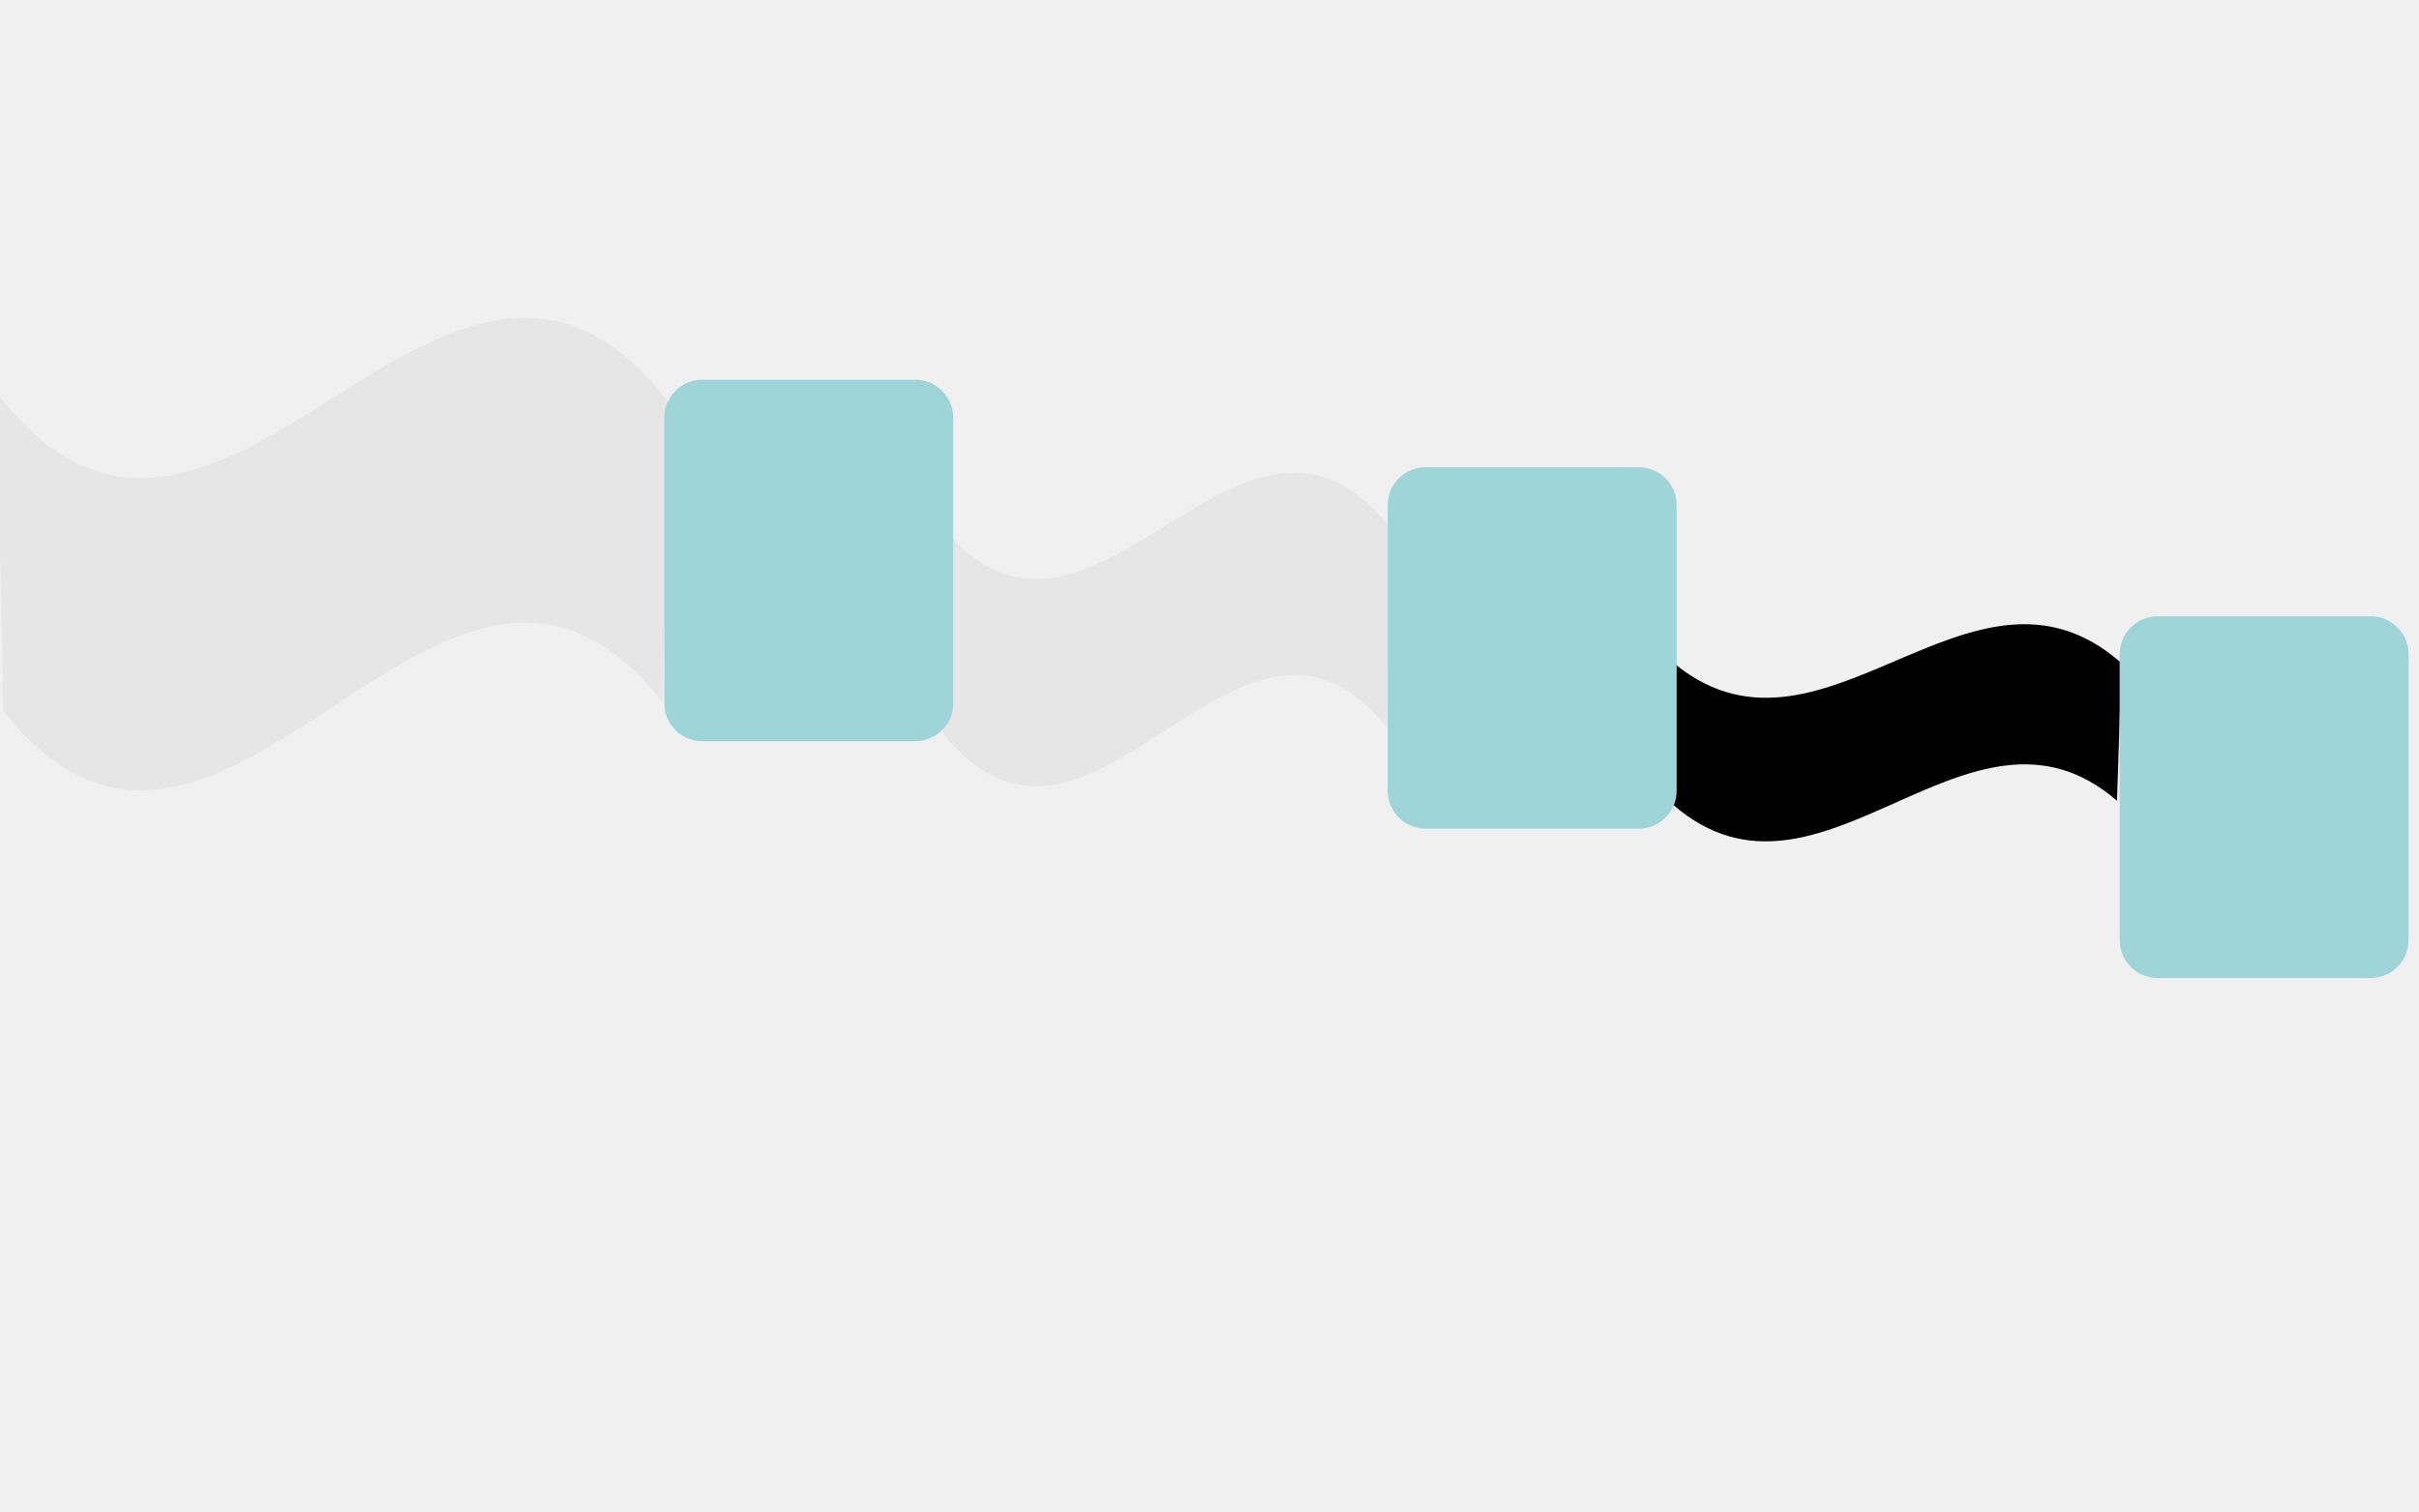
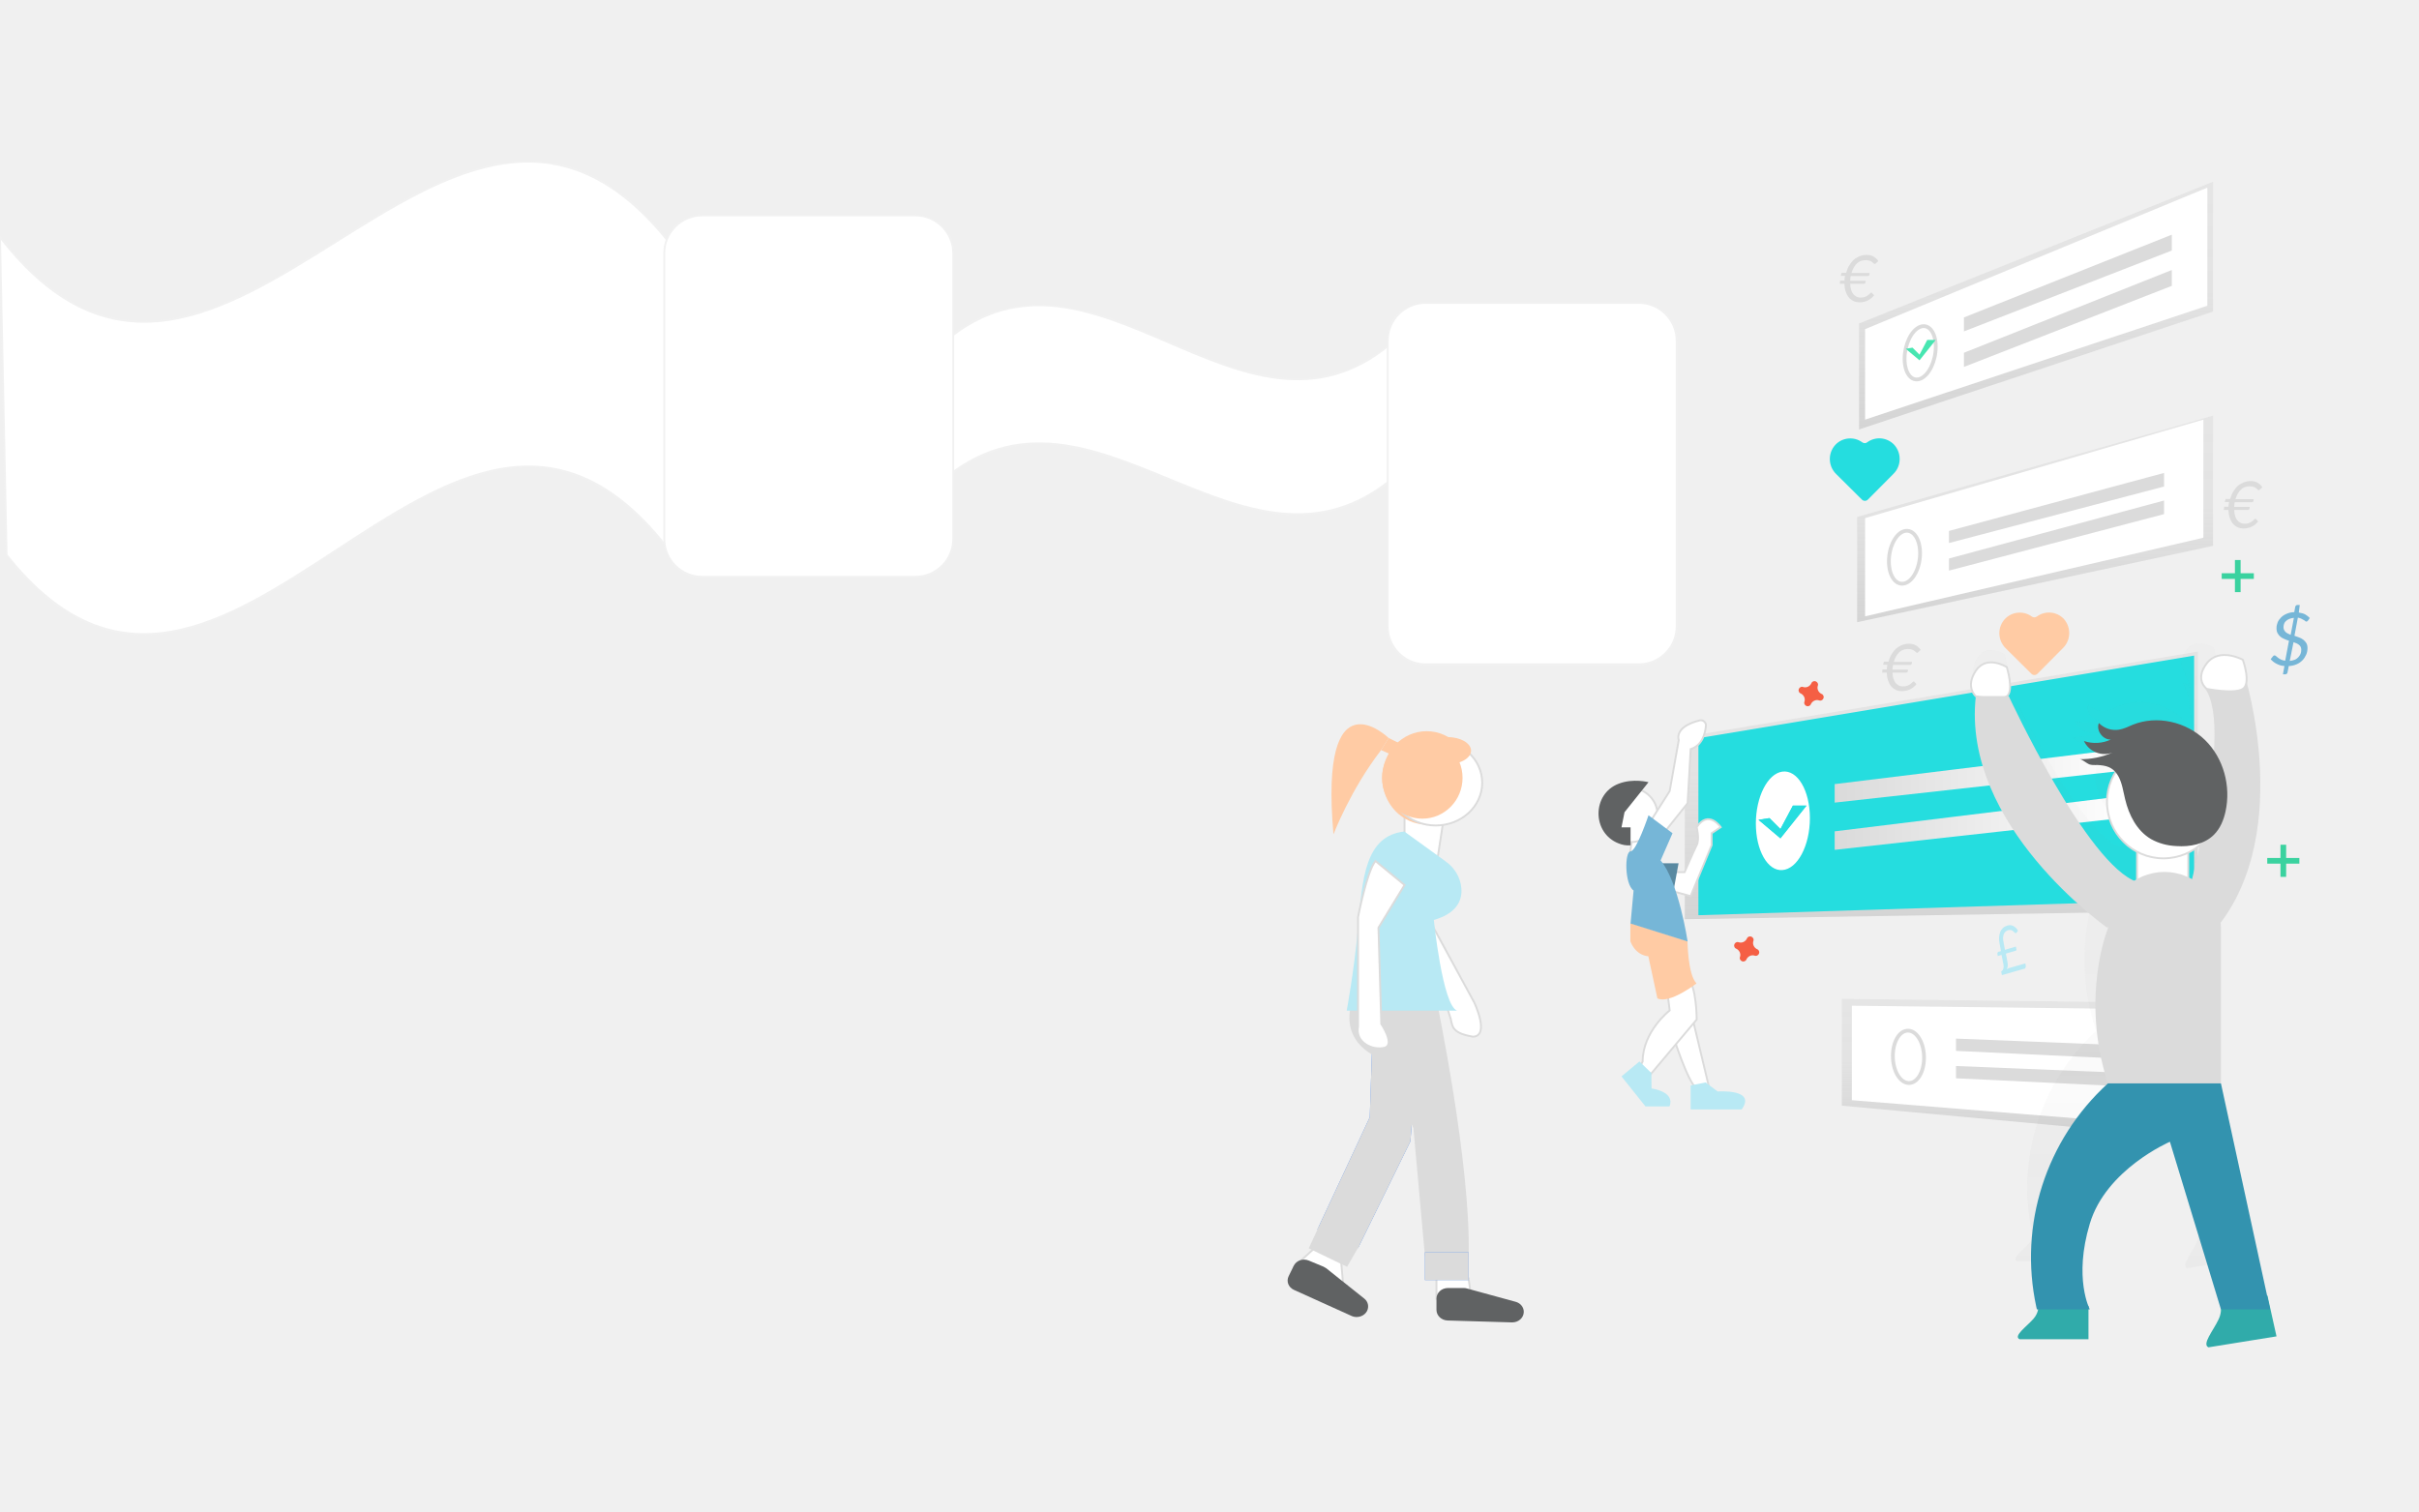
- <svg xmlns="http://www.w3.org/2000/svg" class="svg-flow-hero" version="1.1" id="Calque_1" x="0px" y="0px" viewBox="0 0 1280 800" enable-background="new 0 0 1280 800" xml:space="preserve">
+ <svg xmlns="http://www.w3.org/2000/svg" version="1.1" id="Calque_1" x="0px" y="0px" viewBox="0 0 1280 800" enable-background="new 0 0 1280 800" xml:space="preserve">
+   <path fill="#25DDDF" d="M985.4,234.1c-4.4-3.2-10.5-2.6-14.2,1.3c-4.1,4.4-3.9,11.3,0.4,15.5l13.6,13.5c0.9,0.9,2.3,0.9,3.2,0  l13.5-13.6c4.3-4.2,4.4-11.1,0.3-15.5c-3.8-3.9-9.8-4.4-14.2-1.2C987.3,234.7,986.2,234.7,985.4,234.1z" />
+   <path fill="#FFCBA4" d="M1075.1,326.3c-4.4-3.2-10.5-2.6-14.2,1.3c-4.1,4.4-3.9,11.3,0.4,15.5l13.6,13.5c0.9,0.9,2.3,0.9,3.2,0  l13.5-13.6c4.3-4.2,4.4-11.1,0.4-15.5c-3.8-3.9-9.8-4.4-14.2-1.2C1077,326.9,1075.9,326.9,1075.1,326.3z" />
+   <rect x="1206.7" y="447.1" fill="#3AD29F" width="3" height="17" />
+   <rect x="1199.7" y="454.1" fill="#3AD29F" width="17" height="3" />
+   <rect x="1182.6" y="296.4" fill="#3AD29F" width="3" height="17" />
+   <rect x="1175.6" y="303.4" fill="#3AD29F" width="17" height="3" />
+   <path fill="#F55F44" d="M963.9,367.3c-1.7-0.8-2.6-2.7-2-4.4c0-0.1,0.1-0.3,0.1-0.4l0,0c0.1-1-0.7-1.9-1.7-2c-0.6,0-1.2,0.2-1.6,0.7  l0,0c-0.1,0.1-0.1,0.2-0.2,0.4c-0.8,1.7-2.7,2.6-4.4,2c-0.1,0-0.3-0.1-0.4-0.1l0,0c-1-0.1-1.9,0.7-2,1.7c0,0.6,0.2,1.2,0.7,1.6l0,0  c0.1,0.1,0.2,0.1,0.4,0.2c1.7,0.8,2.6,2.7,2,4.4c0,0.1-0.1,0.3-0.1,0.4l0,0c-0.1,1,0.7,1.9,1.7,2c0.6,0,1.2-0.2,1.6-0.7l0,0  c0.1-0.1,0.1-0.2,0.2-0.4c0.8-1.7,2.7-2.6,4.4-2c0.1,0,0.3,0.1,0.4,0.1l0,0c1,0.1,1.9-0.7,2-1.7c0-0.6-0.2-1.2-0.7-1.6l0,0  C964.2,367.4,964.1,367.3,963.9,367.3z" />
+   <path fill="#F55F44" d="M929.8,502.4c-1.7-0.8-2.6-2.7-2-4.4c0-0.1,0.1-0.3,0.1-0.4l0,0c0.1-1-0.7-1.9-1.7-2c-0.6,0-1.2,0.2-1.6,0.7  l0,0c-0.1,0.1-0.1,0.2-0.2,0.4c-0.8,1.7-2.7,2.6-4.4,2c-0.1,0-0.3-0.1-0.4-0.1l0,0c-1-0.1-1.9,0.7-2,1.7c0,0.6,0.2,1.2,0.7,1.6l0,0  c0.1,0.1,0.2,0.1,0.4,0.2c1.7,0.8,2.6,2.7,2,4.4c0,0.1-0.1,0.3-0.1,0.4l0,0c-0.1,1,0.7,1.9,1.7,2c0.6,0,1.2-0.2,1.6-0.7l0,0  c0.1-0.1,0.1-0.2,0.2-0.4c0.8-1.7,2.7-2.6,4.4-2c0.1,0,0.3,0.1,0.4,0.1l0,0c1,0.1,1.9-0.7,2-1.7c0-0.6-0.2-1.2-0.7-1.6l0,0  C930,502.5,929.9,502.5,929.8,502.4z" />
  <g>
-     <path fill="#E6E6E6" d="M350.5,371.5C234.3,224.4,118,523.5,1.8,376.4c-1.2-56.1-2.3-112.1-3.5-168.2   C116.8,361.5,235.4,59.7,354,213.1C352.8,265.9,351.7,318.7,350.5,371.5z" />
+     <path fill="#FFFFFF" stroke="#F1F1F1" stroke-miterlimit="10" d="M352.2,288.8C236,141.7,119.7,440.8,3.5,293.7   C2.3,237.6,1.2,181.6,0,125.5C118.5,278.8,237.1-23,355.7,130.4C354.5,183.2,353.4,236,352.2,288.8z" />
  </g>
  <g>
-     <path fill="#E6E6E6" d="M733.9,385.1c-78.3-97.6-156.6,100.8-234.8,3.2c-0.8-37.2-1.6-74.4-2.4-111.6   c79.9,101.8,159.7-98.5,239.6,3.3C735.5,315.1,734.7,350.1,733.9,385.1z" />
+     <path fill="#FFFFFF" stroke="#F1F1F1" stroke-miterlimit="10" d="M735.6,182.2c-78.3,65.1-156.6-67.2-234.8-2.1   c-0.8,24.8-1.6,49.6-2.4,74.4c79.9-67.9,159.7,65.7,239.6-2.2C737.2,228.9,736.4,205.6,735.6,182.2z" />
  </g>
-   <path fill="#9FD5D9" d="M484.4,392.3H371.5c-11,0-20-9-20-20V221c0-11,9-20,20-20h112.9c11,0,20,9,20,20v151.3  C504.4,383.3,495.4,392.3,484.4,392.3z" />
+   <path fill="#FFFFFF" stroke="#F1F1F1" stroke-miterlimit="10" d="M484.4,305.3H371.5c-11,0-20-9-20-20V134c0-11,9-20,20-20h112.9  c11,0,20,9,20,20v151.3C504.4,296.3,495.4,305.3,484.4,305.3z" />
+   <path fill="#FFFFFF" stroke="#F1F1F1" stroke-miterlimit="10" d="M867.2,351.6H754.3c-11,0-20-9-20-20V180.3c0-11,9-20,20-20h112.9  c11,0,20,9,20,20v151.3C887.2,342.6,878.2,351.6,867.2,351.6z" />
+   <linearGradient id="SVGID_1_" gradientUnits="userSpaceOnUse" x1="1027.2" y1="486.5" x2="1027.2" y2="344.9">
+     <stop offset="0" style="stop-color:#808080;stop-opacity:0.25" />
+     <stop offset="0.54" style="stop-color:#808080;stop-opacity:0.12" />
+     <stop offset="1" style="stop-color:#808080;stop-opacity:0.1" />
+   </linearGradient>
+   <polygon fill="url(#SVGID_1_)" points="1162.9,344.9 891.5,390 891.5,486.5 1162.9,482.1 " />
+   <polygon fill="#25DDDF" points="898.7,390.7 1161,347 1161,476.1 898.7,484.4 " />
+   <linearGradient id="SVGID_2_" gradientUnits="userSpaceOnUse" x1="1076.85" y1="329.3" x2="1076.85" y2="220">
+     <stop offset="0" style="stop-color:#808080;stop-opacity:0.25" />
+     <stop offset="0.54" style="stop-color:#808080;stop-opacity:0.12" />
+     <stop offset="1" style="stop-color:#808080;stop-opacity:0.1" />
+   </linearGradient>
+   <polygon fill="url(#SVGID_2_)" points="1171,220 982.7,273.6 982.7,329.3 1171,288.9 " />
+   <polygon fill="#FFFFFF" points="1165.9,222.1 986.9,274.2 986.9,326.2 1165.9,284.6 " />
+   <path fill="none" stroke="#DBDBDB" stroke-width="2" stroke-miterlimit="10" d="M1016,292.8c0,7.7-3.7,14.9-8.3,16  c-4.6,1.1-8.2-4.1-8.2-11.7s3.6-14.8,8.2-16S1016,285.1,1016,292.8z" />
+   <polygon fill="#DBDBDB" points="1145.1,257.5 1031.3,287.4 1031.3,281 1145.1,250.3 " />
+   <polygon fill="#DBDBDB" points="1145.1,272.1 1031.3,302 1031.3,295.6 1145.1,264.9 " />
+   <path fill="#FFFFFF" d="M957.7,433c0-14.7-6.6-25.7-14.6-24.6c-7.8,1.1-14,13.4-14,27.5s6.2,25.2,14,24.6  C951.1,460,957.7,447.6,957.7,433z" />
+   <linearGradient id="SVGID_3_" gradientUnits="userSpaceOnUse" x1="970.8" y1="410.3" x2="1127.7" y2="410.3">
+     <stop offset="0" style="stop-color:#DADADA" />
+     <stop offset="1" style="stop-color:#FFFFFF" />
+   </linearGradient>
+   <polygon fill="url(#SVGID_3_)" points="1127.7,407.4 970.8,424.8 970.8,415 1127.7,395.8 " />
+   <linearGradient id="SVGID_4_" gradientUnits="userSpaceOnUse" x1="970.8" y1="435.3" x2="1127.7" y2="435.3">
+     <stop offset="0" style="stop-color:#DADADA" />
+     <stop offset="1" style="stop-color:#FFFFFF" />
+   </linearGradient>
+   <polygon fill="url(#SVGID_4_)" points="1127.7,432.4 970.8,449.8 970.8,440 1127.7,420.8 " />
+   <linearGradient id="SVGID_5_" gradientUnits="userSpaceOnUse" x1="1068.3" y1="602.5" x2="1068.3" y2="528.7">
+     <stop offset="0" style="stop-color:#808080;stop-opacity:0.25" />
+     <stop offset="0.54" style="stop-color:#808080;stop-opacity:0.12" />
+     <stop offset="1" style="stop-color:#808080;stop-opacity:0.1" />
+   </linearGradient>
+   <polygon fill="url(#SVGID_5_)" points="1160,530.9 974.6,528.7 974.6,585.2 1162,602.5 " />
+   <polygon fill="#FFFFFF" points="1158.9,534.4 979.9,532.3 979.9,582.3 1158.9,596.8 " />
+   <path fill="none" stroke="#DBDBDB" stroke-width="2" stroke-miterlimit="10" d="M1018.1,559.8c0,7.7-3.7,13.7-8.3,13.4  c-4.6-0.3-8.2-6.7-8.2-14.3s3.6-13.6,8.2-13.4S1018.1,552.1,1018.1,559.8z" />
+   <polygon fill="#DBDBDB" points="1145.1,561.4 1035,556.2 1035,549.7 1145.1,554.1 " />
+   <polygon fill="#DBDBDB" points="1145.1,576 1035,570.7 1035,564.2 1145.1,568.7 " />
+   <linearGradient id="SVGID_6_" gradientUnits="userSpaceOnUse" x1="1077.35" y1="227.3" x2="1077.35" y2="96.2">
+     <stop offset="0" style="stop-color:#808080;stop-opacity:0.25" />
+     <stop offset="0.54" style="stop-color:#808080;stop-opacity:0.12" />
+     <stop offset="1" style="stop-color:#808080;stop-opacity:0.1" />
+   </linearGradient>
+   <polygon fill="url(#SVGID_6_)" points="1171,96.2 983.7,171.2 983.7,227.3 1171,164.9 " />
+   <polygon fill="#FFFFFF" points="1168,99.3 986.9,174.2 986.9,222.1 1168,161.8 " />
+   <path fill="none" stroke="#DBDBDB" stroke-width="2" stroke-miterlimit="10" d="M1024.3,183.5c0,7.7-3.7,15.3-8.3,17  c-4.6,1.7-8.2-3.1-8.2-10.6s3.6-15.1,8.2-16.9C1020.5,171.2,1024.3,175.8,1024.3,183.5z" />
+   <polygon fill="#DBDBDB" points="1149.2,132.6 1039.2,175.4 1039.2,168 1149.2,124.2 " />
+   <polygon fill="#DBDBDB" points="1149.2,151.3 1039.2,194.2 1039.2,186.7 1149.2,142.9 " />
+   <linearGradient id="SVGID_7_" gradientUnits="userSpaceOnUse" x1="862.183" y1="351.793" x2="875.745" y2="351.793" gradientTransform="matrix(1 0 0 -1 0 800)">
+     <stop offset="0" style="stop-color:#808080;stop-opacity:0.25" />
+     <stop offset="0.54" style="stop-color:#808080;stop-opacity:0.12" />
+     <stop offset="1" style="stop-color:#808080;stop-opacity:0.1" />
+   </linearGradient>
+   <path fill="#FFFFFF" stroke="url(#SVGID_7_)" stroke-miterlimit="10" d="M864.3,441.1c0,0-3.6,15.1,0,17.3l10.8-6.5l-7.2-13.7  L864.3,441.1z" />
+   <path fill="#FFFFFF" stroke="#DBDBDB" stroke-miterlimit="10" d="M904.1,574.5l-9.5-39.7l-9.5,12.7c0,0,7.9,25.4,12.7,28.6  L904.1,574.5z" />
+   <path fill="#FFFFFF" stroke="#DBDBDB" stroke-miterlimit="10" d="M910.5,437.8c0,0-6.4-9.5-12.7,0c0,0,1.6,6.4,0,9.5  s-6.4,14.3-6.4,14.3h-14.3v7.9l17.5,4.8l11.1-27V441L910.5,437.8z" />
+   <polygon fill="#5989A1" points="888.2,456.9 885,474.4 872.3,471.2 872.3,456.9 " />
+   <circle fill="#FFFFFF" stroke="#DBDBDB" stroke-miterlimit="10" cx="862.8" cy="431.4" r="14.3" />
+   <path fill="#606263" d="M859.6,429.9l12.7-15.9c0,0-8.1-2.2-15.8,0.8c-14.2,5.4-14.2,26.1,0,31.6c2,0.8,4.1,1.2,6.3,1v-9.5H858  L859.6,429.9z" />
+   <path fill="#FFFFFF" stroke="#DBDBDB" stroke-miterlimit="10" d="M894.6,396.5l-1.6,28.6L880.3,441l-7.9-4.8l11.1-17.5l4.8-27  c0,0-2.8-6.9,11-10.4c1.4-0.4,2.9,0.5,3.3,1.9c0.1,0.3,0.1,0.6,0.1,0.8C902.3,388.1,900.9,394.4,894.6,396.5z" />
+   <path fill="#FFFFFF" stroke="#DBDBDB" stroke-miterlimit="10" d="M881.9,522.1l1.6,12.7c0,0-14.3,11.1-14.3,27l-1.6,3.2l4.8,4.8  l25.4-30.2c0,0,0-17.5-4.8-22.3L881.9,522.1z" />
+   <path fill="#B8E9F4" d="M873.8,567.9l0.1,8.2c0,0,12.7,1.6,9.5,9.5h-12.7L858,569.7l9.5-7.9L873.8,567.9z" />
+   <path fill="#B8E9F4" d="M902.5,572.9l6.4,4.8c0,0,20.7-1.6,12.7,9.5h-27v-12.7L902.5,572.9z" />
+   <path fill="#FFCBA4" d="M897.7,520.5c0,0-14.3,11.1-20.7,7.9l-4.8-22.3c0,0-6.4,0-9.5-7.9v-9.6l30.2,9.5  C893,498.2,893,515.7,897.7,520.5z" />
+   <path fill="#76B6D7" d="M885,441l-12.7-9.5c0,0-6.4,19.1-9.5,19.1c-3.2,0-3.2,17.5,1.6,20.7l-1.6,17.5l30.2,9.5  c0,0-4.8-31.8-14.3-42.9L885,441z" />
+   <polygon fill="#47E6B1" points="1008.4,184.6 1012,184 1015.7,187.7 1019.8,179.9 1024.3,179.9 1015.7,190.7 " />
+   <polygon fill="#25DDDF" points="930.5,433.9 936.3,433 942.1,438.8 948.7,426.4 955.9,426.4 942.1,443.7 " />
+   <polygon fill="#25DDDF" points="930.5,433.9 936.3,433 942.1,438.8 948.7,426.4 955.9,426.4 942.1,443.7 " />
  <g>
-     <path fill="#000" class="flow" d="M1120.2,423.8c-78.3-67.6-156.6,69.9-234.8,2.2c-0.8-25.8-1.6-51.6-2.4-77.3   c79.9,70.5,159.7-68.2,239.6,2.3C1121.8,375.2,1121,399.5,1120.2,423.8z" />
+     <g opacity="0.2">
+       <linearGradient id="SVGID_8_" gradientUnits="userSpaceOnUse" x1="1352.771" y1="438.31" x2="1352.771" y2="437.82" gradientTransform="matrix(1 0 0 1 -178 -88.36)">
+         <stop offset="0" style="stop-color:#808080;stop-opacity:0.25" />
+         <stop offset="0.54" style="stop-color:#808080;stop-opacity:0.12" />
+         <stop offset="1" style="stop-color:#808080;stop-opacity:0.1" />
+       </linearGradient>
+       <path fill="url(#SVGID_8_)" d="M1174.4,349.5l0.1,0.4C1176,349.2,1174.4,349.5,1174.4,349.5z" />
+     </g>
+     <g opacity="0.2">
+       <linearGradient id="SVGID_9_" gradientUnits="userSpaceOnUse" x1="1294.944" y1="759.66" x2="1294.944" y2="428.79" gradientTransform="matrix(1 0 0 1 -178 -88.36)">
+         <stop offset="0" style="stop-color:#808080;stop-opacity:0.25" />
+         <stop offset="0.54" style="stop-color:#808080;stop-opacity:0.12" />
+         <stop offset="1" style="stop-color:#808080;stop-opacity:0.1" />
+       </linearGradient>
+       <path fill="url(#SVGID_9_)" d="M1158.6,671l31.2-5l-4.3-19.1l0,0l-0.1-0.3h-0.1l-22.1-101.5v-74c0-0.9-0.1-1.9-0.2-2.8    c33-43.8,13.3-112.4,11.5-118.4c-0.3,0.2-0.9,0.4-1.6,0.7c-0.2-2.7-0.7-5.3-1.5-7.9c0,0-9.6-6.1-14.8,1.7c-4.5,6.8-1.2,11-0.2,12    l-0.6,0.2c1.5,2.3,2.5,4.9,3,7.5c-0.3-0.7-0.6-1.3-1-1.9c-1.2-0.2-2-0.4-2-0.4l-0.2-0.2l-0.6,0.2c3.3,4.8,4.5,13.3,4.3,23.5    c-1.1-1.6-2.4-3.1-3.8-4.4c-6.1-5.8-14-9.1-22.4-9.3l0,0c-0.5,0-1,0-1.5,0h-0.1c-0.9,0-1.7,0.1-2.6,0.2l-0.6,0.1l-1.1,0.1    c-0.4,0.1-0.8,0.2-1.2,0.2l-0.9,0.2c-0.5,0.1-1,0.3-1.5,0.4l-0.6,0.2c-0.7,0.2-1.3,0.4-1.9,0.7c-2.1,1-4.3,1.8-6.6,2.4    c-0.3,0-0.6,0.1-0.9,0.1l0,0c-2.6,0.2-5.1-0.5-7.2-2c-0.2-0.2-0.5-0.4-0.7-0.5c-0.3-0.2-0.5-0.5-0.8-0.7c-0.3,0.7-0.4,1.4-0.3,2.1    c0.1,1.7,0.9,3.3,2.2,4.3c0.4,0.3,0.8,0.6,1.2,0.8c0.6,0.3,1.3,0.5,2,0.6c0.2,0,0.5,0,0.7,0l-0.2,0.1c-0.4,0.2-0.9,0.4-1.3,0.6    h-0.1c-0.5,0.2-1,0.3-1.5,0.5h-0.1c-2.5,0.6-5.1,0.7-7.7,0.1l0,0l-0.8-0.2c-0.4-0.1-0.8-0.2-1.2-0.4c0.1,0.3,0.3,0.6,0.4,0.8    l0.2,0.3c0.1,0.2,0.2,0.4,0.3,0.5l0.2,0.3c0.1,0.2,0.2,0.3,0.4,0.5l0.2,0.2c0.2,0.2,0.3,0.3,0.5,0.5l0.2,0.2    c0.2,0.2,0.5,0.4,0.7,0.6l0.2,0.2l0.5,0.4l0.3,0.2l0.5,0.3l0.4,0.2l0.5,0.2l0.4,0.2l0.5,0.2l0.7,0.2l0.5,0.1l0.5,0.1l0.4,0.1h0.5    h0.4h0.5h0.4h0.5l0,0c1-0.1,2-0.3,2.9-0.7c-0.6,0.3-1.2,0.5-1.8,0.7l0,0l-0.9,0.3l-0.9,0.3l-0.9,0.3l-0.9,0.3l-0.9,0.2l-1,0.2    l-0.9,0.2l-1,0.2l-0.8,0.1l-1.1,0.1l-0.8,0.1l-1.2,0.1h-0.7c-0.6,0-1.2,0-1.9,0l0,0c0.7,0,1.8,0.8,2.9,1.5c0.5,0.4,1.1,0.7,1.8,1    c0.3,0.1,0.6,0.1,0.9,0.2h0.2l0.6,0.1h2.6c0.3,0,0.6,0,0.8,0.1c1.8,0.2,3.5,0.7,5,1.6c0.8,0.5,1.5,1.1,2.1,1.9    c-0.3,0.4-0.5,0.9-0.8,1.3s-0.4,0.8-0.6,1.2c-0.4,0.8-0.7,1.6-1,2.4c-1.1,3-1.6,6.1-1.6,9.3c0,0.6,0,1.2,0.1,1.7    c0,0.2,0,0.3,0,0.5c0,0.5,0.1,0.9,0.2,1.4c0,0.1,0,0.2,0,0.3c0.1,0.6,0.2,1.1,0.3,1.7l0.1,0.3c0.1,0.5,0.2,0.9,0.3,1.3l0.1,0.4    c0.3,1.1,0.7,2.1,1.2,3.2l0.1,0.3c0.2,0.5,0.4,0.9,0.7,1.4l0.1,0.1c0.3,0.5,0.6,1,0.9,1.5l0.1,0.1c0.3,0.5,0.6,0.9,0.9,1.3    l0.1,0.2c0.7,0.9,1.4,1.8,2.2,2.7l0.1,0.1c2.1,2.2,4.5,4,7.2,5.4c-0.1,0.4-0.2,0.8-0.2,1.2l0,0c0,0.4-0.1,0.9-0.1,1.3v10.1    c-0.6,0.3-1.1,0.6-1.7,1c-24-10.9-59.7-88.1-59.7-88.1h-0.9c3.5-2.6,0-13.9,0-13.9c-2-1.2-4.3-2-6.7-2.2h-0.5h-0.8h-0.3h-0.2h-0.3    h-0.2l-0.3,0.1h-0.2l-0.4,0.1l-0.1,0.2l-0.6,0.2l0,0l-0.5,0.2l-0.2,0.1l-0.4,0.2l-0.2,0.1l-0.3,0.2l-0.2,0.2l-0.3,0.3l-0.2,0.2    l-0.3,0.3l-0.2,0.2l-0.3,0.4l-0.2,0.2c-0.2,0.2-0.3,0.4-0.5,0.7c-5.2,7.8,0,12.2,0,12.2c-0.3,3-0.5,6-0.5,9.1    c-0.4,56.4,59.9,100.1,63,102.3c-1.4,3.5-12.6,34.7,0.1,73.7c0,0.1,0.1,0.2,0.2,0.3c-29.5,27.1-42.4,67.8-33.9,106.9l0.2,1.2h0.6    c-0.1,0.3-0.1,0.5-0.2,0.8c-0.1,0.5-0.3,0.9-0.6,1.3c-0.4,0.7-0.8,1.4-1.4,2l-0.1,0.1c-0.6,0.7-1.3,1.4-2,2.1l-0.8,0.7    c-3,2.9-6.1,5.7-3.8,6.9h32.9v-14.3h0.6c0,0-0.2-0.5-0.6-1.3v-0.3h-0.1c-1.7-4.5-5.7-18.2,0.7-39.3c7.8-26.1,38.3-39.2,38.3-39.2    l0.6,1.8l-0.1,0.1l23.8,78.5c0,0.3,0,0.6-0.1,0.9c-0.1,0.7-0.3,1.5-0.5,2.2c-0.2,0.5-0.4,1.1-0.7,1.6c-1.5,3-4,6.6-5.1,9.3    c-0.2,0.4-0.3,0.7-0.4,1.1c-0.1,0.4-0.2,0.9-0.1,1.3c0.1,0.6,0.4,1.1,1,1.3l0,0l0.4-0.1L1158.6,671L1158.6,671z M1149.4,447.6    c-0.6-0.3-1.2-0.6-1.8-0.9v-9.5c0-0.7-0.1-1.4-0.2-2.2c2.1-1,4-2.2,5.8-3.7C1151.8,437.2,1150.5,442.8,1149.4,447.6L1149.4,447.6z    " />
+     </g>
+     <path fill="#FFFFFF" stroke="#DBDBDB" stroke-miterlimit="10" d="M1045.5,368.5c0,0-5.8-4.8,0-13.5s16.4-1.9,16.4-1.9   s3.9,12.5,0,15.4C1058,371.3,1045.5,368.5,1045.5,368.5z" />
+     <path id="a3c32856-4a80-4c98-bc66-0983250df946" fill="#30ABAA" d="M1105.1,691.2h-26.6c0,0,0.6,3.2-2.5,6.8   c-3.6,4.1-10.8,9.1-7.4,10.8h36.5V691.2z" />
+     <path id="d5cddcd9-79b8-465c-ad2b-bd849a7889d8" fill="#30ABAA" d="M1199.8,685.7l-24.9,4.1c0.7,3,0.3,6.1-1.1,8.8   c-2.7,5.7-8.8,12.9-5.2,14.5l36-5.8L1199.8,685.7z" />
+     <path fill="#DBDBDB" d="M1187.6,356.7c0,0,28.5,89.7-19.2,139.5l-13.8-10.5c0,0,28.2-98,12.4-121   C1194.8,355.3,1187.6,356.7,1187.6,356.7z" />
+     <path fill="#FFFFFF" stroke="#DBDBDB" stroke-miterlimit="10" d="M1167.7,364.6c0,0-6.7-4.8,0-13.5s19.1-1.9,19.1-1.9   s4.5,12.5,0,15.4C1182.3,367.5,1167.7,364.6,1167.7,364.6z" />
+     <path fill="#FFFFFF" stroke="#DBDBDB" stroke-miterlimit="10" d="M1142.5,440.3h3.7c6.4,0,11.7,5.2,11.7,11.7v16.7   c0,6.4-5.2,11.7-11.7,11.7h-3.7c-6.4,0-11.7-5.2-11.7-11.7V452C1130.8,445.5,1136,440.3,1142.5,440.3z" />
+     <circle fill="#FFFFFF" stroke="#DBDBDB" stroke-miterlimit="10" cx="1144.8" cy="424.4" r="29.9" />
+     <path fill="#DBDBDB" d="M1175.2,573.4c0,0-57.7,6.5-59.8,0c-14.9-45.8,0-82,0-82c0-16.5,13.4-29.9,29.9-29.9l0,0l0,0   c16.5,0,29.9,13.4,29.9,29.9l0,0V573.4z" />
+     <path fill="#3393AF" d="M1175.2,573.4l26,119.6h-26l-27-88.7c0,0-33.8,14.5-42.4,43.4c-8.7,28.9,0,45.3,0,45.3h-28l-0.3-1.3   c-9.4-43.4,5.1-88.4,37.9-118.3l0,0" />
+     <path fill="#DBDBDB" d="M1114.9,490.9c0,0-77.1-54-69.4-122.5h17.4c0,0,41.5,89.7,68,98.4S1114.9,490.9,1114.9,490.9z" />
+     <path fill="#606263" d="M1121,411c2,3.7,2.5,8,3.5,12c2,8.4,6.2,16.7,13.7,21.1c4.1,2.3,8.7,3.5,13.4,3.7c7.1,0.5,14.8-0.9,19.9-6   c3.3-3.3,5.1-7.7,6.1-12.2c3-13.5-1-28.4-10.9-38s-25.4-13.2-38.2-8c-2.4,1-4.7,2.2-7.3,2.6c-3.9,0.6-7.8-0.7-10.6-3.5   c-1.6,4,2.2,9,6.4,8.7c-4.5,2.1-9.6,2.4-14.3,0.8c2.7,5.7,9.3,8.3,15.2,6.1c-5.5,2.4-11.4,3.6-17.4,3.5c1.2,0,3.7,2.3,5.2,2.8   c2.1,0.6,3.8,0.1,5.7,0.4C1115.8,405.4,1118.8,406.9,1121,411z" />
  </g>
-   <path fill="#9FD5D9" d="M1254.5,517.6h-112.9c-11,0-20-9-20-20V346.2c0-11,9-20,20-20h112.9c11,0,20,9,20,20v151.3  C1274.5,508.6,1265.5,517.6,1254.5,517.6z" />
-   <path fill="#9FD5D9" d="M867.2,438.6H754.3c-11,0-20-9-20-20V267.3c0-11,9-20,20-20h112.9c11,0,20,9,20,20v151.3  C887.2,429.6,878.2,438.6,867.2,438.6z" />
+   <g>
+     <polygon fill="#FFFFFF" stroke="#DBDBDB" stroke-miterlimit="10" points="743.2,447.3 760.5,455.5 764.8,427.5 743.2,427.5  " />
+     <ellipse fill="#FFCBA4" cx="754.9" cy="411.7" rx="23.5" ry="24.7" />
+     <polygon fill="#FFFFFF" stroke="#DBDBDB" stroke-miterlimit="10" points="760.1,674.7 760.1,687.4 778.6,687.4 777.1,676.6  " />
+     <path fill="#FFFFFF" stroke="#DBDBDB" stroke-miterlimit="10" d="M709.4,664.8l1.5,17h-1c-7.3,0-14.3-2.5-19.7-6.9l-5.4-4.4   l13.8-12.7L709.4,664.8z" />
+     <polygon fill="#4D8AF0" points="747.8,585.7 746.3,604.1 718.6,660.6 697.1,650.7 724.8,591.3 726.3,546.1 750.9,546.1  " />
+     <polygon fill="#DBDBDB" points="747.8,585.7 746.3,604.1 718.6,660.6 697.1,650.7 724.8,591.3 726.3,546.1 750.9,546.1  " />
+     <path fill="#FFFFFF" stroke="#DBDBDB" stroke-miterlimit="10" d="M754,482.6l26.1,48c0,0,8.4,17.6-0.6,18.1   c-12.9-2.1-10.6-6.7-12.3-10.8l-16.3-51.1L754,482.6z" />
+     <ellipse fill="#FFFFFF" stroke="#DBDBDB" stroke-miterlimit="10" cx="759.7" cy="414.3" rx="24.6" ry="22.6" />
+     <path fill="#DBDBDB" d="M760.1,529.2c0,0,18.4,87.6,17,135.7H754l-6.1-67.8l-17-36.7c0,0-23-7.1-15.3-31.1h44.5V529.2z" />
+     <rect x="754" y="662.8" fill="#4D8AF0" width="23.1" height="14.7" />
+     <rect x="754" y="662.8" fill="#DBDBDB" width="23.1" height="14.7" />
+     <polygon fill="#DBDBDB" points="719.3,659.2 712.8,670.5 692.5,660.7 697.9,649.1  " />
+     <path fill="#606263" d="M776.4,682l25.6,7c2.6,0.7,4.3,2.9,4.3,5.3l0,0c0,3.1-2.7,5.6-6.1,5.6c-0.1,0-0.1,0-0.2,0l-34-1   c-3.3-0.1-5.9-2.6-5.9-5.6v-6c0-3.1,2.7-5.6,6.1-5.6l0,0h8.4C775.2,681.7,775.8,681.8,776.4,682z" />
+     <path fill="#B8E9F4" d="M743.1,440.1l21.7,15.7c5,3.5,8.1,8.8,8.5,14.6c0.4,6-2.3,13-14.6,16.5c0,0,4.6,45.2,12.3,48h-58.4   c0,0,3.9-20.9,6-43.8C720.8,464.6,722.5,442.3,743.1,440.1z" />
+     <path fill="#FFFFFF" stroke="#DBDBDB" stroke-miterlimit="10" d="M743.2,468.4L729.4,491l1.5,50.9c0,0,7.7,11.3,1.5,12.7   s-15.4-2.8-13.8-11.3v-57.9c0,0,4.6-24,9.2-29.7L743.2,468.4z" />
+     <path fill="#606263" d="M701.7,671.2l20.2,16.1c2,1.6,2.6,4.2,1.5,6.5l0,0c-1.4,2.8-5,4-8,2.8c-0.1,0-0.1-0.1-0.2-0.1l-30.5-13.8   c-2.9-1.3-4.2-4.5-2.8-7.3l2.7-5.5c1.4-2.8,4.9-4,8-2.7l7.7,3.2C700.7,670.6,701.2,670.9,701.7,671.2z" />
+     <polygon fill="#FFCBA4" points="730.8,397 736.4,399.5 740.3,393.3 734.8,390.6  " />
+     <path fill="#FFCBA4" d="M734.8,390.6c0,0-36.9-35.7-29.2,51c0,0,8.9-23.5,25.2-44.6L734.8,390.6z" />
+     <ellipse fill="#FFCBA4" cx="752.6" cy="411.7" rx="21.3" ry="21.6" />
+     <ellipse fill="#FFCBA4" cx="765.8" cy="397.3" rx="12.6" ry="7.2" />
+   </g>
+   <g>
+     <path fill="#76B6D7" d="M1216.4,324.2c1.3,0.2,2.5,0.5,3.4,1s1.7,1.2,2.4,1.9l-0.9,1.3c-0.3,0.4-0.6,0.6-0.9,0.6   c-0.2,0-0.4-0.1-0.6-0.3c-0.2-0.2-0.5-0.4-0.9-0.6s-0.8-0.4-1.3-0.7c-0.5-0.2-1-0.4-1.7-0.5l-1.8,9.6c0.8,0.3,1.7,0.6,2.5,0.9   s1.6,0.7,2.2,1.2s1.2,1.1,1.6,1.8c0.4,0.7,0.6,1.6,0.6,2.6c0,1.2-0.2,2.4-0.7,3.5s-1.1,2.1-2,3s-1.9,1.6-3.1,2.1s-2.6,0.9-4.1,0.9   l-0.7,3.5c0,0.2-0.1,0.4-0.4,0.6c-0.2,0.2-0.4,0.3-0.7,0.3h-1.3l0.8-4.4c-1.6-0.1-2.9-0.5-4.2-1.2c-1.2-0.6-2.2-1.4-3.1-2.4   l1.2-1.5c0.1-0.1,0.3-0.3,0.4-0.4c0.2-0.1,0.3-0.1,0.5-0.1s0.5,0.1,0.8,0.4c0.3,0.2,0.6,0.5,1.1,0.9c0.4,0.3,0.9,0.6,1.5,0.9   s1.4,0.5,2.2,0.6l2-10.6c-0.8-0.2-1.6-0.5-2.4-0.9c-0.8-0.3-1.5-0.7-2.1-1.2s-1.1-1.1-1.5-1.8c-0.4-0.7-0.6-1.6-0.6-2.7   s0.2-2.1,0.6-3.1s1.1-1.9,1.9-2.7c0.8-0.8,1.8-1.4,3-1.9s2.5-0.8,3.9-0.8l0.5-2.8c0-0.2,0.2-0.5,0.4-0.7c0.2-0.2,0.4-0.3,0.7-0.3   h1.3L1216.4,324.2z M1213.8,327c-0.9,0.1-1.8,0.3-2.5,0.6c-0.7,0.3-1.3,0.7-1.7,1.1c-0.5,0.4-0.8,0.9-1,1.5s-0.3,1.1-0.3,1.8   c0,0.5,0.1,1,0.3,1.4c0.2,0.4,0.5,0.8,0.8,1.1c0.3,0.3,0.8,0.6,1.2,0.8c0.5,0.2,1,0.5,1.5,0.7L1213.8,327z M1211.6,349.8   c1-0.1,1.8-0.3,2.6-0.6c0.8-0.3,1.4-0.8,1.9-1.3s0.9-1.1,1.2-1.8c0.3-0.7,0.4-1.4,0.4-2.2c0-0.6-0.1-1.1-0.3-1.5   c-0.2-0.4-0.5-0.8-0.9-1.1c-0.4-0.3-0.8-0.6-1.3-0.8c-0.5-0.2-1.1-0.4-1.6-0.6L1211.6,349.8z" />
+   </g>
+   <g>
+     <path fill="#B8E9F4" d="M1067,502.8c-0.1,0.2-0.2,0.3-0.4,0.4l-5.2,1.5l0.8,4.3c0.2,0.8,0.2,1.6,0.2,2.2c-0.1,0.6-0.2,1.2-0.5,1.8   c0.2-0.1,0.5-0.3,0.7-0.4c0.2-0.1,0.5-0.2,0.7-0.3l8.4-2.4l0.2,1.2c0,0.1,0,0.3,0,0.5s0,0.3-0.1,0.5c-0.1,0.1-0.1,0.3-0.2,0.4   c-0.1,0.1-0.2,0.2-0.4,0.2l-11.9,3.4l-0.4-1.9c0.3-0.2,0.5-0.4,0.7-0.6c0.2-0.2,0.3-0.5,0.4-0.8s0.2-0.7,0.2-1c0-0.4,0-0.8-0.1-1.4   l-1-5l-2,0.6l-0.2-1.2c0-0.2,0-0.4,0.1-0.6s0.2-0.3,0.4-0.4l1.4-0.4l-0.8-4.4c-0.2-1-0.3-2.1-0.2-3c0.1-1,0.3-1.9,0.6-2.7   c0.3-0.8,0.8-1.5,1.4-2.1s1.4-1,2.3-1.3c0.7-0.2,1.3-0.3,1.9-0.2c0.6,0.1,1.1,0.2,1.5,0.5c0.5,0.3,0.9,0.6,1.3,1s0.7,0.9,1,1.4   l-0.7,1c-0.2,0.2-0.4,0.3-0.5,0.3c-0.2,0-0.4-0.1-0.6-0.3c-0.2-0.3-0.5-0.5-0.7-0.7s-0.5-0.4-0.7-0.5c-0.3-0.1-0.5-0.2-0.9-0.2   c-0.3,0-0.7,0-1.1,0.1c-0.5,0.2-1,0.4-1.4,0.8s-0.7,0.8-0.9,1.3c-0.2,0.5-0.3,1.1-0.4,1.8c0,0.7,0,1.4,0.2,2.1l0.8,4.4l5.8-1.7   l0.2,1.2C1067.1,502.4,1067,502.6,1067,502.8z" />
+   </g>
+   <g>
+     <path fill="#DBDBDB" d="M996.9,350.2h2.4c0.4-1.5,0.9-2.8,1.6-3.9c0.7-1.2,1.5-2.2,2.4-3s2-1.4,3.1-1.9c1.1-0.4,2.3-0.7,3.6-0.7   c1.5,0,2.8,0.3,3.8,0.9s1.9,1.4,2.5,2.4l-1.2,1.1c-0.1,0.1-0.2,0.2-0.3,0.3c-0.1,0.1-0.2,0.1-0.4,0.1c-0.2,0-0.4-0.1-0.6-0.3   c-0.2-0.2-0.5-0.5-0.8-0.7c-0.3-0.3-0.8-0.5-1.3-0.7s-1.2-0.3-2.1-0.3s-1.7,0.1-2.5,0.4s-1.5,0.7-2.1,1.3c-0.6,0.6-1.2,1.3-1.7,2.2   c-0.5,0.9-0.9,1.8-1.2,2.9h9.6l-0.1,0.9c0,0.2-0.1,0.4-0.3,0.5c-0.2,0.2-0.4,0.2-0.7,0.2h-8.9c-0.1,0.4-0.1,0.8-0.2,1.2   c0,0.4-0.1,0.8-0.1,1.3h8.2l-0.1,0.9c0,0.2-0.1,0.4-0.3,0.5c-0.2,0.2-0.4,0.2-0.7,0.2h-7.1c0.1,2.3,0.6,4.1,1.6,5.4   c1,1.2,2.3,1.9,3.9,1.9c0.9,0,1.7-0.1,2.4-0.4c0.6-0.3,1.2-0.5,1.6-0.9c0.4-0.3,0.8-0.6,1-0.9c0.3-0.3,0.5-0.4,0.7-0.4   c0.1,0,0.2,0,0.2,0c0.1,0,0.1,0.1,0.2,0.2l1.1,1.2c-1,1.2-2.1,2.1-3.3,2.7c-1.3,0.6-2.7,1-4.3,1c-1.3,0-2.4-0.2-3.4-0.7   s-1.8-1.1-2.5-2s-1.2-1.9-1.6-3.1s-0.6-2.5-0.6-4h-2.5l0.2-1.7h2.3c0-0.8,0.1-1.7,0.3-2.5h-2.3L996.9,350.2z" />
+   </g>
+   <g>
+     <path fill="#DBDBDB" d="M974.5,144.4h2.4c0.4-1.5,0.9-2.8,1.6-3.9c0.7-1.2,1.5-2.2,2.4-3s2-1.4,3.1-1.9c1.1-0.4,2.3-0.7,3.6-0.7   c1.5,0,2.8,0.3,3.8,0.9c1,0.6,1.9,1.4,2.5,2.4l-1.2,1.1c-0.1,0.1-0.2,0.2-0.3,0.3c-0.1,0.1-0.2,0.1-0.4,0.1c-0.2,0-0.4-0.1-0.6-0.3   s-0.5-0.5-0.8-0.7c-0.3-0.3-0.8-0.5-1.3-0.7s-1.2-0.3-2.1-0.3c-0.9,0-1.7,0.1-2.5,0.4c-0.8,0.3-1.5,0.7-2.1,1.3s-1.2,1.3-1.7,2.2   s-0.9,1.8-1.2,2.9h9.6l-0.1,0.9c0,0.2-0.1,0.4-0.3,0.5c-0.2,0.2-0.4,0.2-0.7,0.2h-8.9c-0.1,0.4-0.1,0.8-0.2,1.2   c0,0.4-0.1,0.8-0.1,1.3h8.2l-0.1,0.9c0,0.2-0.1,0.4-0.3,0.5c-0.2,0.2-0.4,0.2-0.7,0.2H979c0.1,2.3,0.6,4.1,1.6,5.4   c1,1.2,2.3,1.9,3.9,1.9c0.9,0,1.7-0.1,2.4-0.4c0.6-0.3,1.2-0.5,1.6-0.9c0.4-0.3,0.8-0.6,1-0.9c0.3-0.3,0.5-0.4,0.7-0.4   c0.1,0,0.2,0,0.2,0c0.1,0,0.1,0.1,0.2,0.2l1.1,1.2c-1,1.2-2.1,2.1-3.3,2.7c-1.3,0.6-2.7,1-4.3,1c-1.3,0-2.4-0.2-3.4-0.7   s-1.8-1.1-2.5-2s-1.2-1.9-1.6-3.1c-0.4-1.2-0.6-2.5-0.6-4h-2.5l0.2-1.7h2.3c0-0.8,0.1-1.7,0.3-2.5H974L974.5,144.4z" />
+   </g>
+   <g>
+     <path fill="#DBDBDB" d="M1177.7,264.1h2.4c0.4-1.5,0.9-2.8,1.6-3.9c0.7-1.2,1.5-2.2,2.4-3s2-1.4,3.1-1.9c1.1-0.4,2.3-0.7,3.6-0.7   c1.5,0,2.8,0.3,3.8,0.9s1.9,1.4,2.5,2.4l-1.2,1.1c-0.1,0.1-0.2,0.2-0.3,0.3c-0.1,0.1-0.2,0.1-0.4,0.1c-0.2,0-0.4-0.1-0.6-0.3   c-0.2-0.2-0.5-0.5-0.8-0.7c-0.3-0.3-0.8-0.5-1.3-0.7s-1.2-0.3-2.1-0.3s-1.7,0.1-2.5,0.4s-1.5,0.7-2.1,1.3c-0.6,0.6-1.2,1.3-1.7,2.2   c-0.5,0.9-0.9,1.8-1.2,2.9h9.6l-0.1,0.9c0,0.2-0.1,0.4-0.3,0.5c-0.2,0.2-0.4,0.2-0.7,0.2h-8.9c-0.1,0.4-0.1,0.8-0.2,1.2   c0,0.4-0.1,0.8-0.1,1.3h8.2l-0.1,0.9c0,0.2-0.1,0.4-0.3,0.5c-0.2,0.2-0.4,0.2-0.7,0.2h-7.1c0.1,2.3,0.6,4.1,1.6,5.4   c1,1.2,2.3,1.9,3.9,1.9c0.9,0,1.7-0.1,2.4-0.4c0.6-0.3,1.2-0.5,1.6-0.9c0.4-0.3,0.8-0.6,1-0.9c0.3-0.3,0.5-0.4,0.7-0.4   c0.1,0,0.2,0,0.2,0c0.1,0,0.1,0.1,0.2,0.2l1.1,1.2c-1,1.2-2.1,2.1-3.3,2.7c-1.3,0.6-2.7,1-4.3,1c-1.3,0-2.4-0.2-3.4-0.7   s-1.8-1.1-2.5-2s-1.2-1.9-1.6-3.1s-0.6-2.5-0.6-4h-2.5l0.2-1.7h2.3c0-0.8,0.1-1.7,0.3-2.5h-2.3L1177.7,264.1z" />
+   </g>
</svg>
